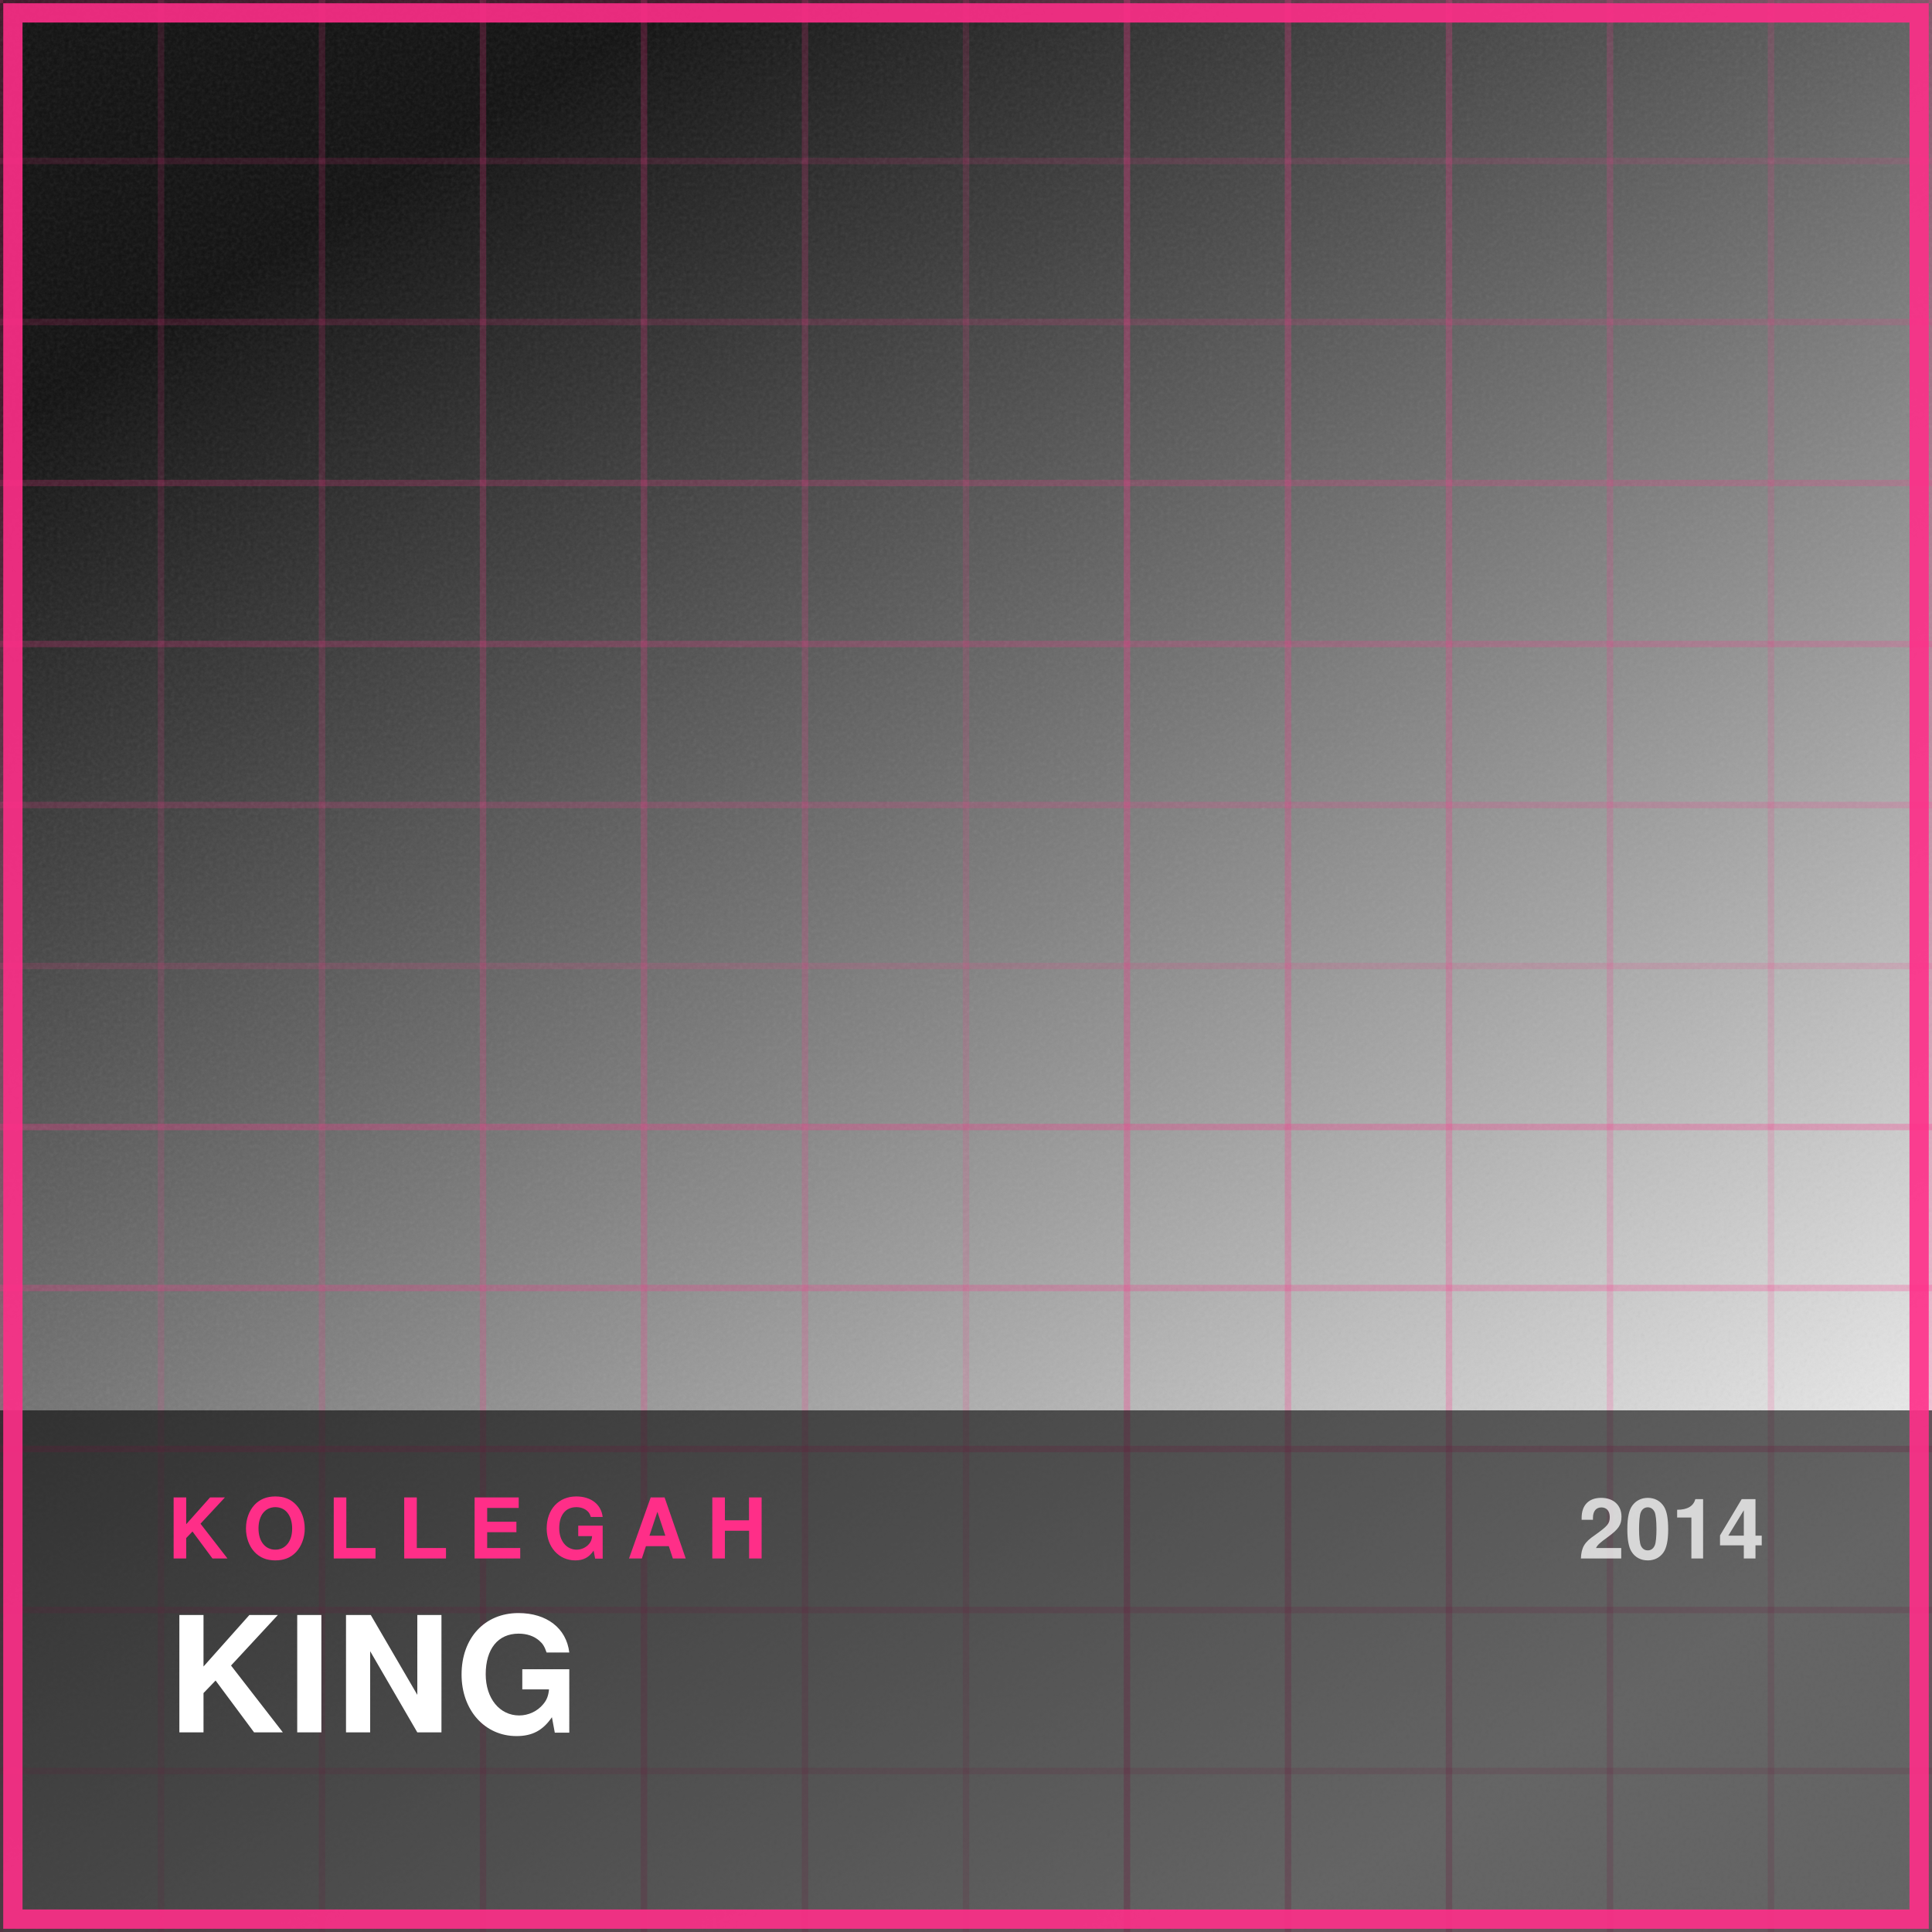
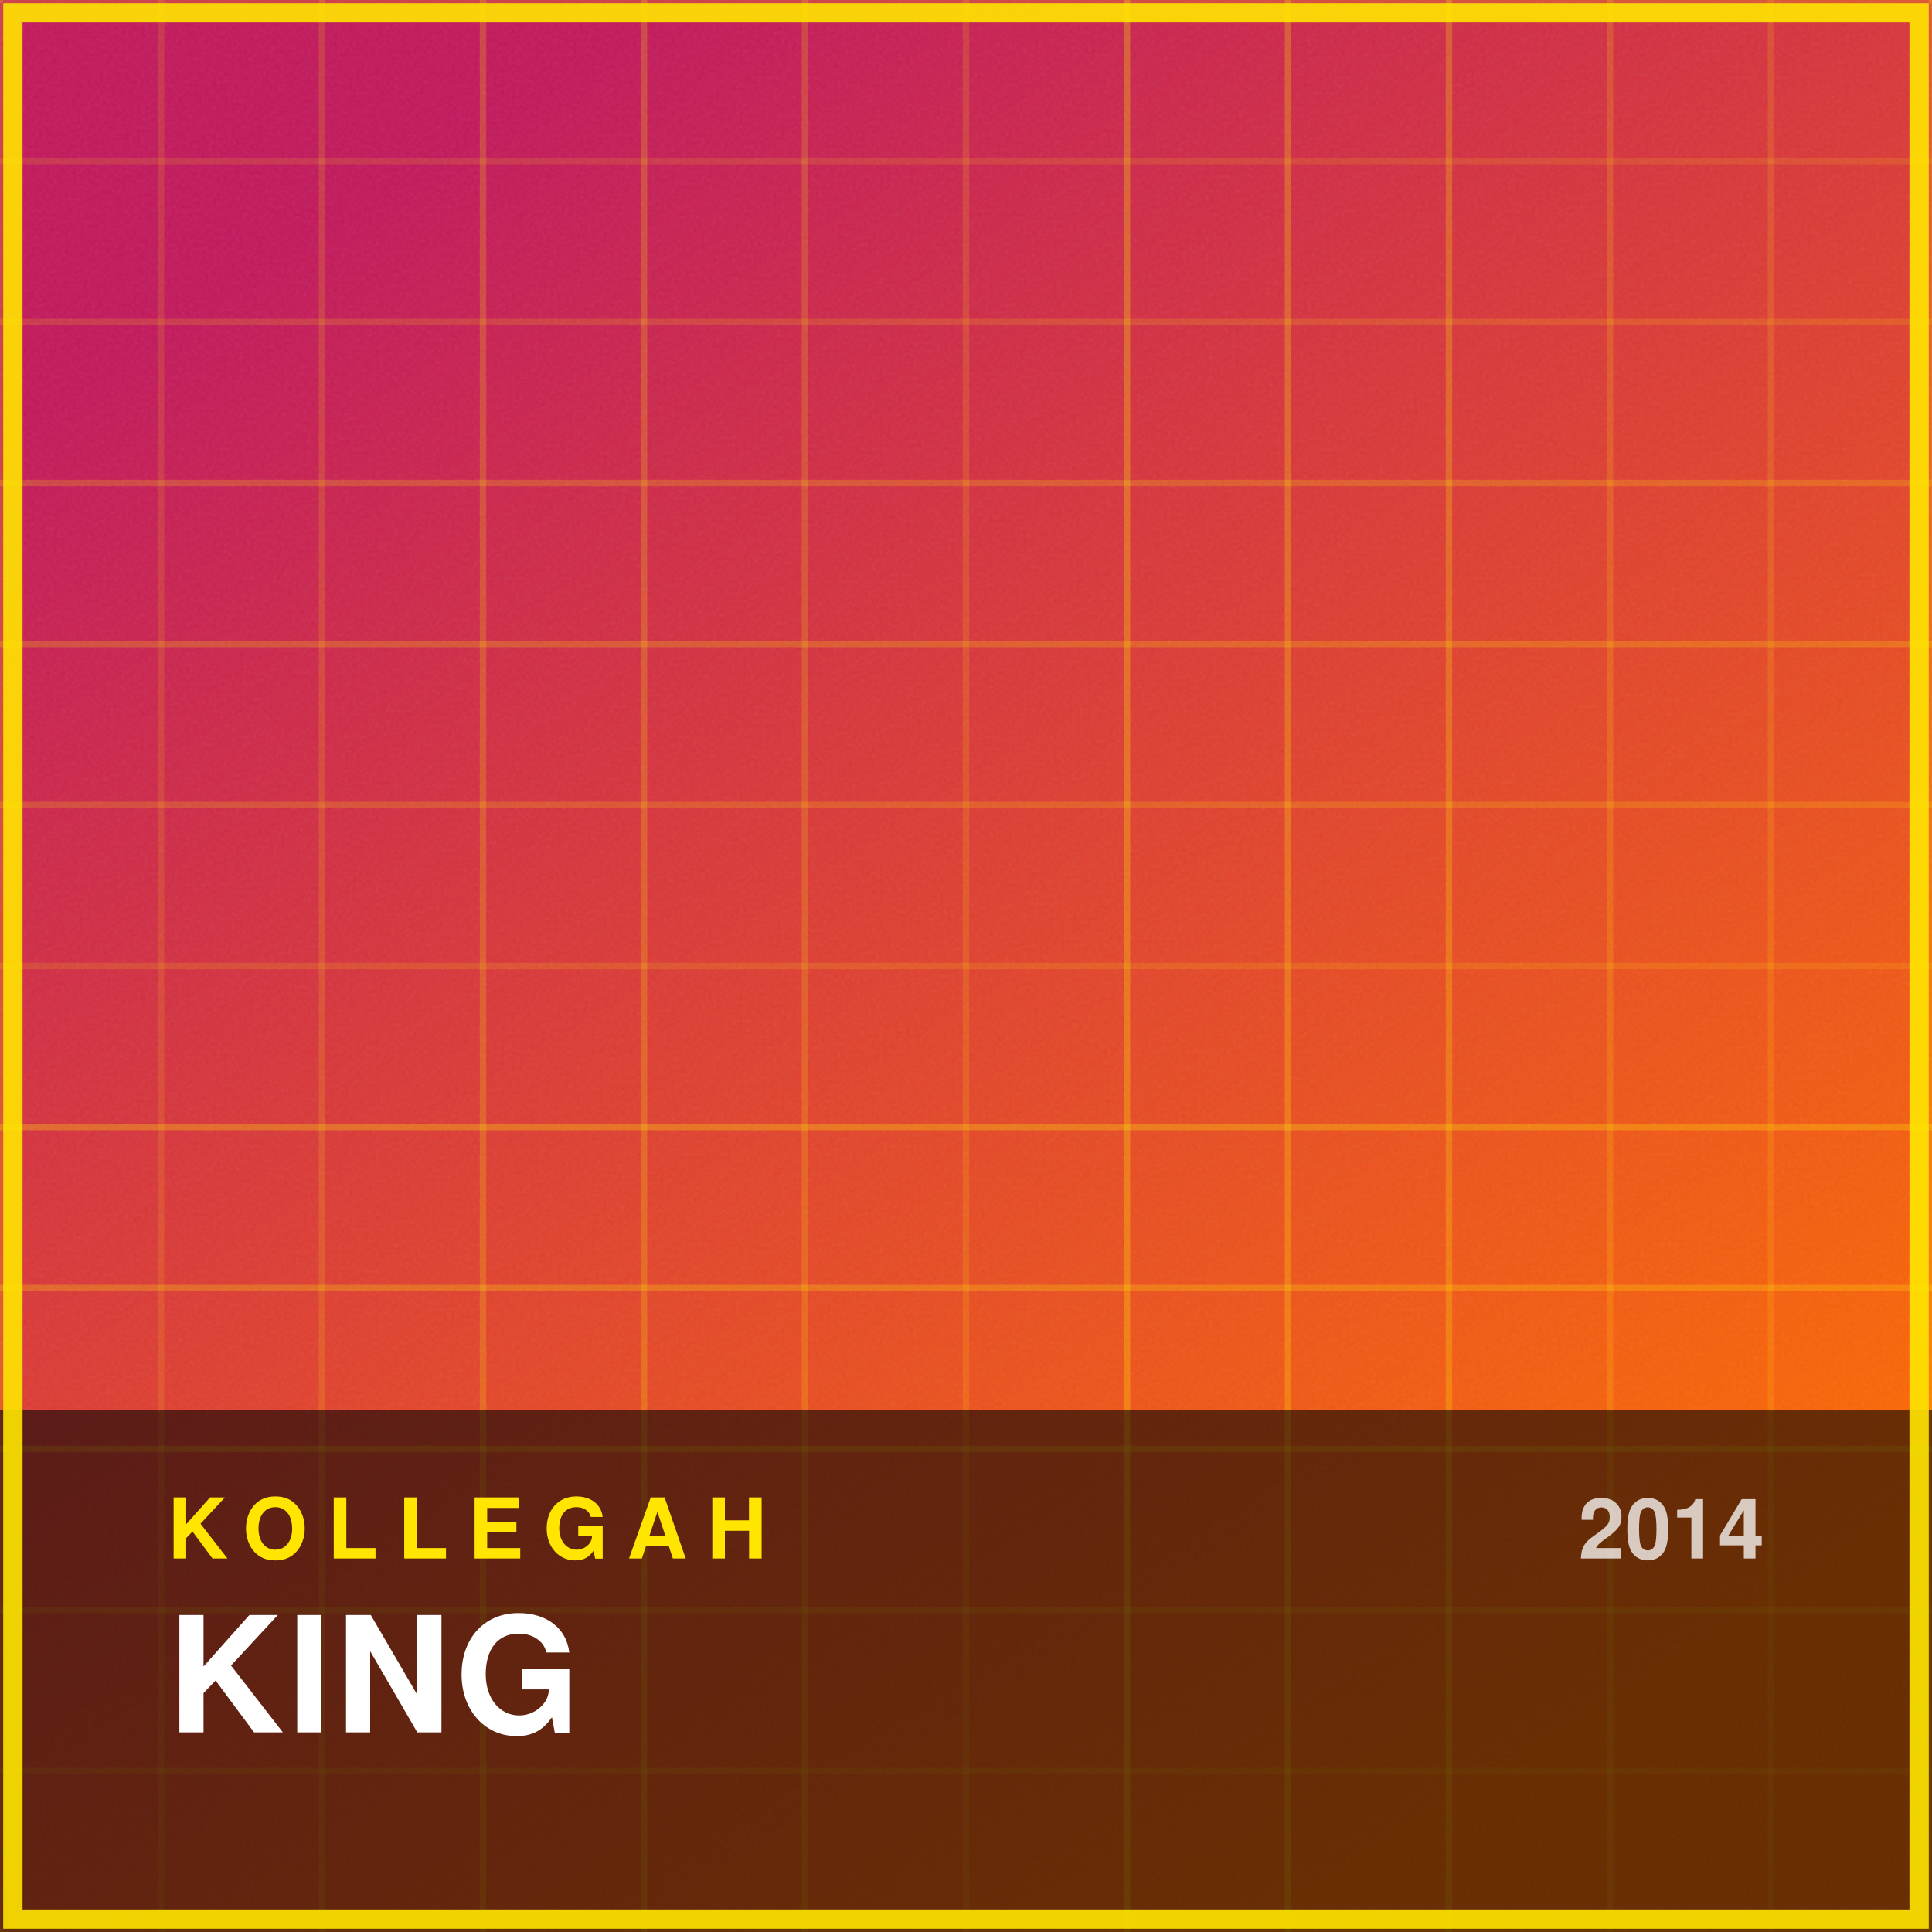
<svg xmlns="http://www.w3.org/2000/svg" viewBox="0 0 600 600" width="600" height="600" role="img" aria-label="King von Kollegah">
  <defs>
    <linearGradient id="bg" gradientTransform="rotate(237 0.5 0.5)">
-       <stop offset="0%" stop-color="#f2f2f2" />
-       <stop offset="100%" stop-color="#111111" />
+       <stop offset="0%" stop-color="#ff6a00" />
+       <stop offset="100%" stop-color="#c2185b" />
    </linearGradient>
    <filter id="grain">
      <feTurbulence type="fractalNoise" baseFrequency="0.85" numOctaves="3" />
      <feColorMatrix type="saturate" values="0" />
    </filter>
    <clipPath id="clip">
      <rect width="600" height="600" />
    </clipPath>
  </defs>
  <g clip-path="url(#clip)">
    <rect width="600" height="600" fill="url(#bg)" />
-     <line x1="0.0" y1="0" x2="0.0" y2="600" stroke="#ff2e88" stroke-width="2" opacity="0.19" />
-     <line x1="0" y1="0.0" x2="600" y2="0.0" stroke="#ff2e88" stroke-width="2" opacity="0.19" />
-     <line x1="50.0" y1="0" x2="50.0" y2="600" stroke="#ff2e88" stroke-width="2" opacity="0.13" />
-     <line x1="0" y1="50.0" x2="600" y2="50.0" stroke="#ff2e88" stroke-width="2" opacity="0.13" />
-     <line x1="100.0" y1="0" x2="100.0" y2="600" stroke="#ff2e88" stroke-width="2" opacity="0.16" />
-     <line x1="0" y1="100.0" x2="600" y2="100.0" stroke="#ff2e88" stroke-width="2" opacity="0.16" />
-     <line x1="150.0" y1="0" x2="150.0" y2="600" stroke="#ff2e88" stroke-width="2" opacity="0.21" />
-     <line x1="0" y1="150.0" x2="600" y2="150.0" stroke="#ff2e88" stroke-width="2" opacity="0.21" />
-     <line x1="200.0" y1="0" x2="200.0" y2="600" stroke="#ff2e88" stroke-width="2" opacity="0.22" />
-     <line x1="0" y1="200.0" x2="600" y2="200.0" stroke="#ff2e88" stroke-width="2" opacity="0.22" />
-     <line x1="250.0" y1="0" x2="250.0" y2="600" stroke="#ff2e88" stroke-width="2" opacity="0.19" />
-     <line x1="0" y1="250.0" x2="600" y2="250.0" stroke="#ff2e88" stroke-width="2" opacity="0.19" />
-     <line x1="300.0" y1="0" x2="300.0" y2="600" stroke="#ff2e88" stroke-width="2" opacity="0.15" />
-     <line x1="0" y1="300.0" x2="600" y2="300.0" stroke="#ff2e88" stroke-width="2" opacity="0.15" />
-     <line x1="350.0" y1="0" x2="350.0" y2="600" stroke="#ff2e88" stroke-width="2" opacity="0.30" />
-     <line x1="0" y1="350.0" x2="600" y2="350.0" stroke="#ff2e88" stroke-width="2" opacity="0.30" />
-     <line x1="400.0" y1="0" x2="400.0" y2="600" stroke="#ff2e88" stroke-width="2" opacity="0.26" />
-     <line x1="0" y1="400.0" x2="600" y2="400.0" stroke="#ff2e88" stroke-width="2" opacity="0.26" />
-     <line x1="450.0" y1="0" x2="450.0" y2="600" stroke="#ff2e88" stroke-width="2" opacity="0.25" />
-     <line x1="0" y1="450.0" x2="600" y2="450.0" stroke="#ff2e88" stroke-width="2" opacity="0.25" />
-     <line x1="500.0" y1="0" x2="500.0" y2="600" stroke="#ff2e88" stroke-width="2" opacity="0.18" />
-     <line x1="0" y1="500.0" x2="600" y2="500.0" stroke="#ff2e88" stroke-width="2" opacity="0.18" />
-     <line x1="550.0" y1="0" x2="550.0" y2="600" stroke="#ff2e88" stroke-width="2" opacity="0.15" />
-     <line x1="0" y1="550.0" x2="600" y2="550.0" stroke="#ff2e88" stroke-width="2" opacity="0.15" />
-     <line x1="600.0" y1="0" x2="600.0" y2="600" stroke="#ff2e88" stroke-width="2" opacity="0.21" />
-     <line x1="0" y1="600.0" x2="600" y2="600.0" stroke="#ff2e88" stroke-width="2" opacity="0.21" />
+     <line x1="0.0" y1="0" x2="0.0" y2="600" stroke="#ffe600" stroke-width="2" opacity="0.19" />
+     <line x1="0" y1="0.0" x2="600" y2="0.0" stroke="#ffe600" stroke-width="2" opacity="0.19" />
+     <line x1="50.0" y1="0" x2="50.0" y2="600" stroke="#ffe600" stroke-width="2" opacity="0.13" />
+     <line x1="0" y1="50.0" x2="600" y2="50.0" stroke="#ffe600" stroke-width="2" opacity="0.13" />
+     <line x1="100.0" y1="0" x2="100.0" y2="600" stroke="#ffe600" stroke-width="2" opacity="0.16" />
+     <line x1="0" y1="100.0" x2="600" y2="100.0" stroke="#ffe600" stroke-width="2" opacity="0.16" />
+     <line x1="150.0" y1="0" x2="150.0" y2="600" stroke="#ffe600" stroke-width="2" opacity="0.21" />
+     <line x1="0" y1="150.0" x2="600" y2="150.0" stroke="#ffe600" stroke-width="2" opacity="0.21" />
+     <line x1="200.0" y1="0" x2="200.0" y2="600" stroke="#ffe600" stroke-width="2" opacity="0.22" />
+     <line x1="0" y1="200.0" x2="600" y2="200.0" stroke="#ffe600" stroke-width="2" opacity="0.22" />
+     <line x1="250.0" y1="0" x2="250.0" y2="600" stroke="#ffe600" stroke-width="2" opacity="0.19" />
+     <line x1="0" y1="250.0" x2="600" y2="250.0" stroke="#ffe600" stroke-width="2" opacity="0.19" />
+     <line x1="300.0" y1="0" x2="300.0" y2="600" stroke="#ffe600" stroke-width="2" opacity="0.15" />
+     <line x1="0" y1="300.0" x2="600" y2="300.0" stroke="#ffe600" stroke-width="2" opacity="0.15" />
+     <line x1="350.0" y1="0" x2="350.0" y2="600" stroke="#ffe600" stroke-width="2" opacity="0.30" />
+     <line x1="0" y1="350.0" x2="600" y2="350.0" stroke="#ffe600" stroke-width="2" opacity="0.30" />
+     <line x1="400.0" y1="0" x2="400.0" y2="600" stroke="#ffe600" stroke-width="2" opacity="0.26" />
+     <line x1="0" y1="400.0" x2="600" y2="400.0" stroke="#ffe600" stroke-width="2" opacity="0.26" />
+     <line x1="450.0" y1="0" x2="450.0" y2="600" stroke="#ffe600" stroke-width="2" opacity="0.25" />
+     <line x1="0" y1="450.0" x2="600" y2="450.0" stroke="#ffe600" stroke-width="2" opacity="0.25" />
+     <line x1="500.0" y1="0" x2="500.0" y2="600" stroke="#ffe600" stroke-width="2" opacity="0.18" />
+     <line x1="0" y1="500.0" x2="600" y2="500.0" stroke="#ffe600" stroke-width="2" opacity="0.18" />
+     <line x1="550.0" y1="0" x2="550.0" y2="600" stroke="#ffe600" stroke-width="2" opacity="0.15" />
+     <line x1="0" y1="550.0" x2="600" y2="550.0" stroke="#ffe600" stroke-width="2" opacity="0.15" />
+     <line x1="600.0" y1="0" x2="600.0" y2="600" stroke="#ffe600" stroke-width="2" opacity="0.21" />
+     <line x1="0" y1="600.0" x2="600" y2="600.0" stroke="#ffe600" stroke-width="2" opacity="0.21" />
    <rect width="600" height="600" filter="url(#grain)" opacity="0.10" />
    <rect x="0" y="438" width="600" height="162" fill="#000" opacity="0.58" />
-     <text x="52" y="484" font-family="Helvetica, Arial, sans-serif" font-size="26" font-weight="700" letter-spacing="6" fill="#ff2e88">KOLLEGAH</text>
+     <text x="52" y="484" font-family="Helvetica, Arial, sans-serif" font-size="26" font-weight="700" letter-spacing="6" fill="#ffe600">KOLLEGAH</text>
    <text x="52" y="538" font-family="Helvetica, Arial, sans-serif" font-size="50" font-weight="800" letter-spacing="1" fill="#ffffff">
      <tspan x="52" dy="0">KING</tspan>
    </text>
    <text x="548" y="484" text-anchor="end" font-family="Helvetica, Arial, sans-serif" font-size="26" font-weight="700" fill="#ffffff" opacity="0.75">2014</text>
  </g>
-   <rect x="4" y="4" width="592" height="592" fill="none" stroke="#ff2e88" stroke-width="6" opacity="0.9" />
+   <rect x="4" y="4" width="592" height="592" fill="none" stroke="#ffe600" stroke-width="6" opacity="0.9" />
</svg>
